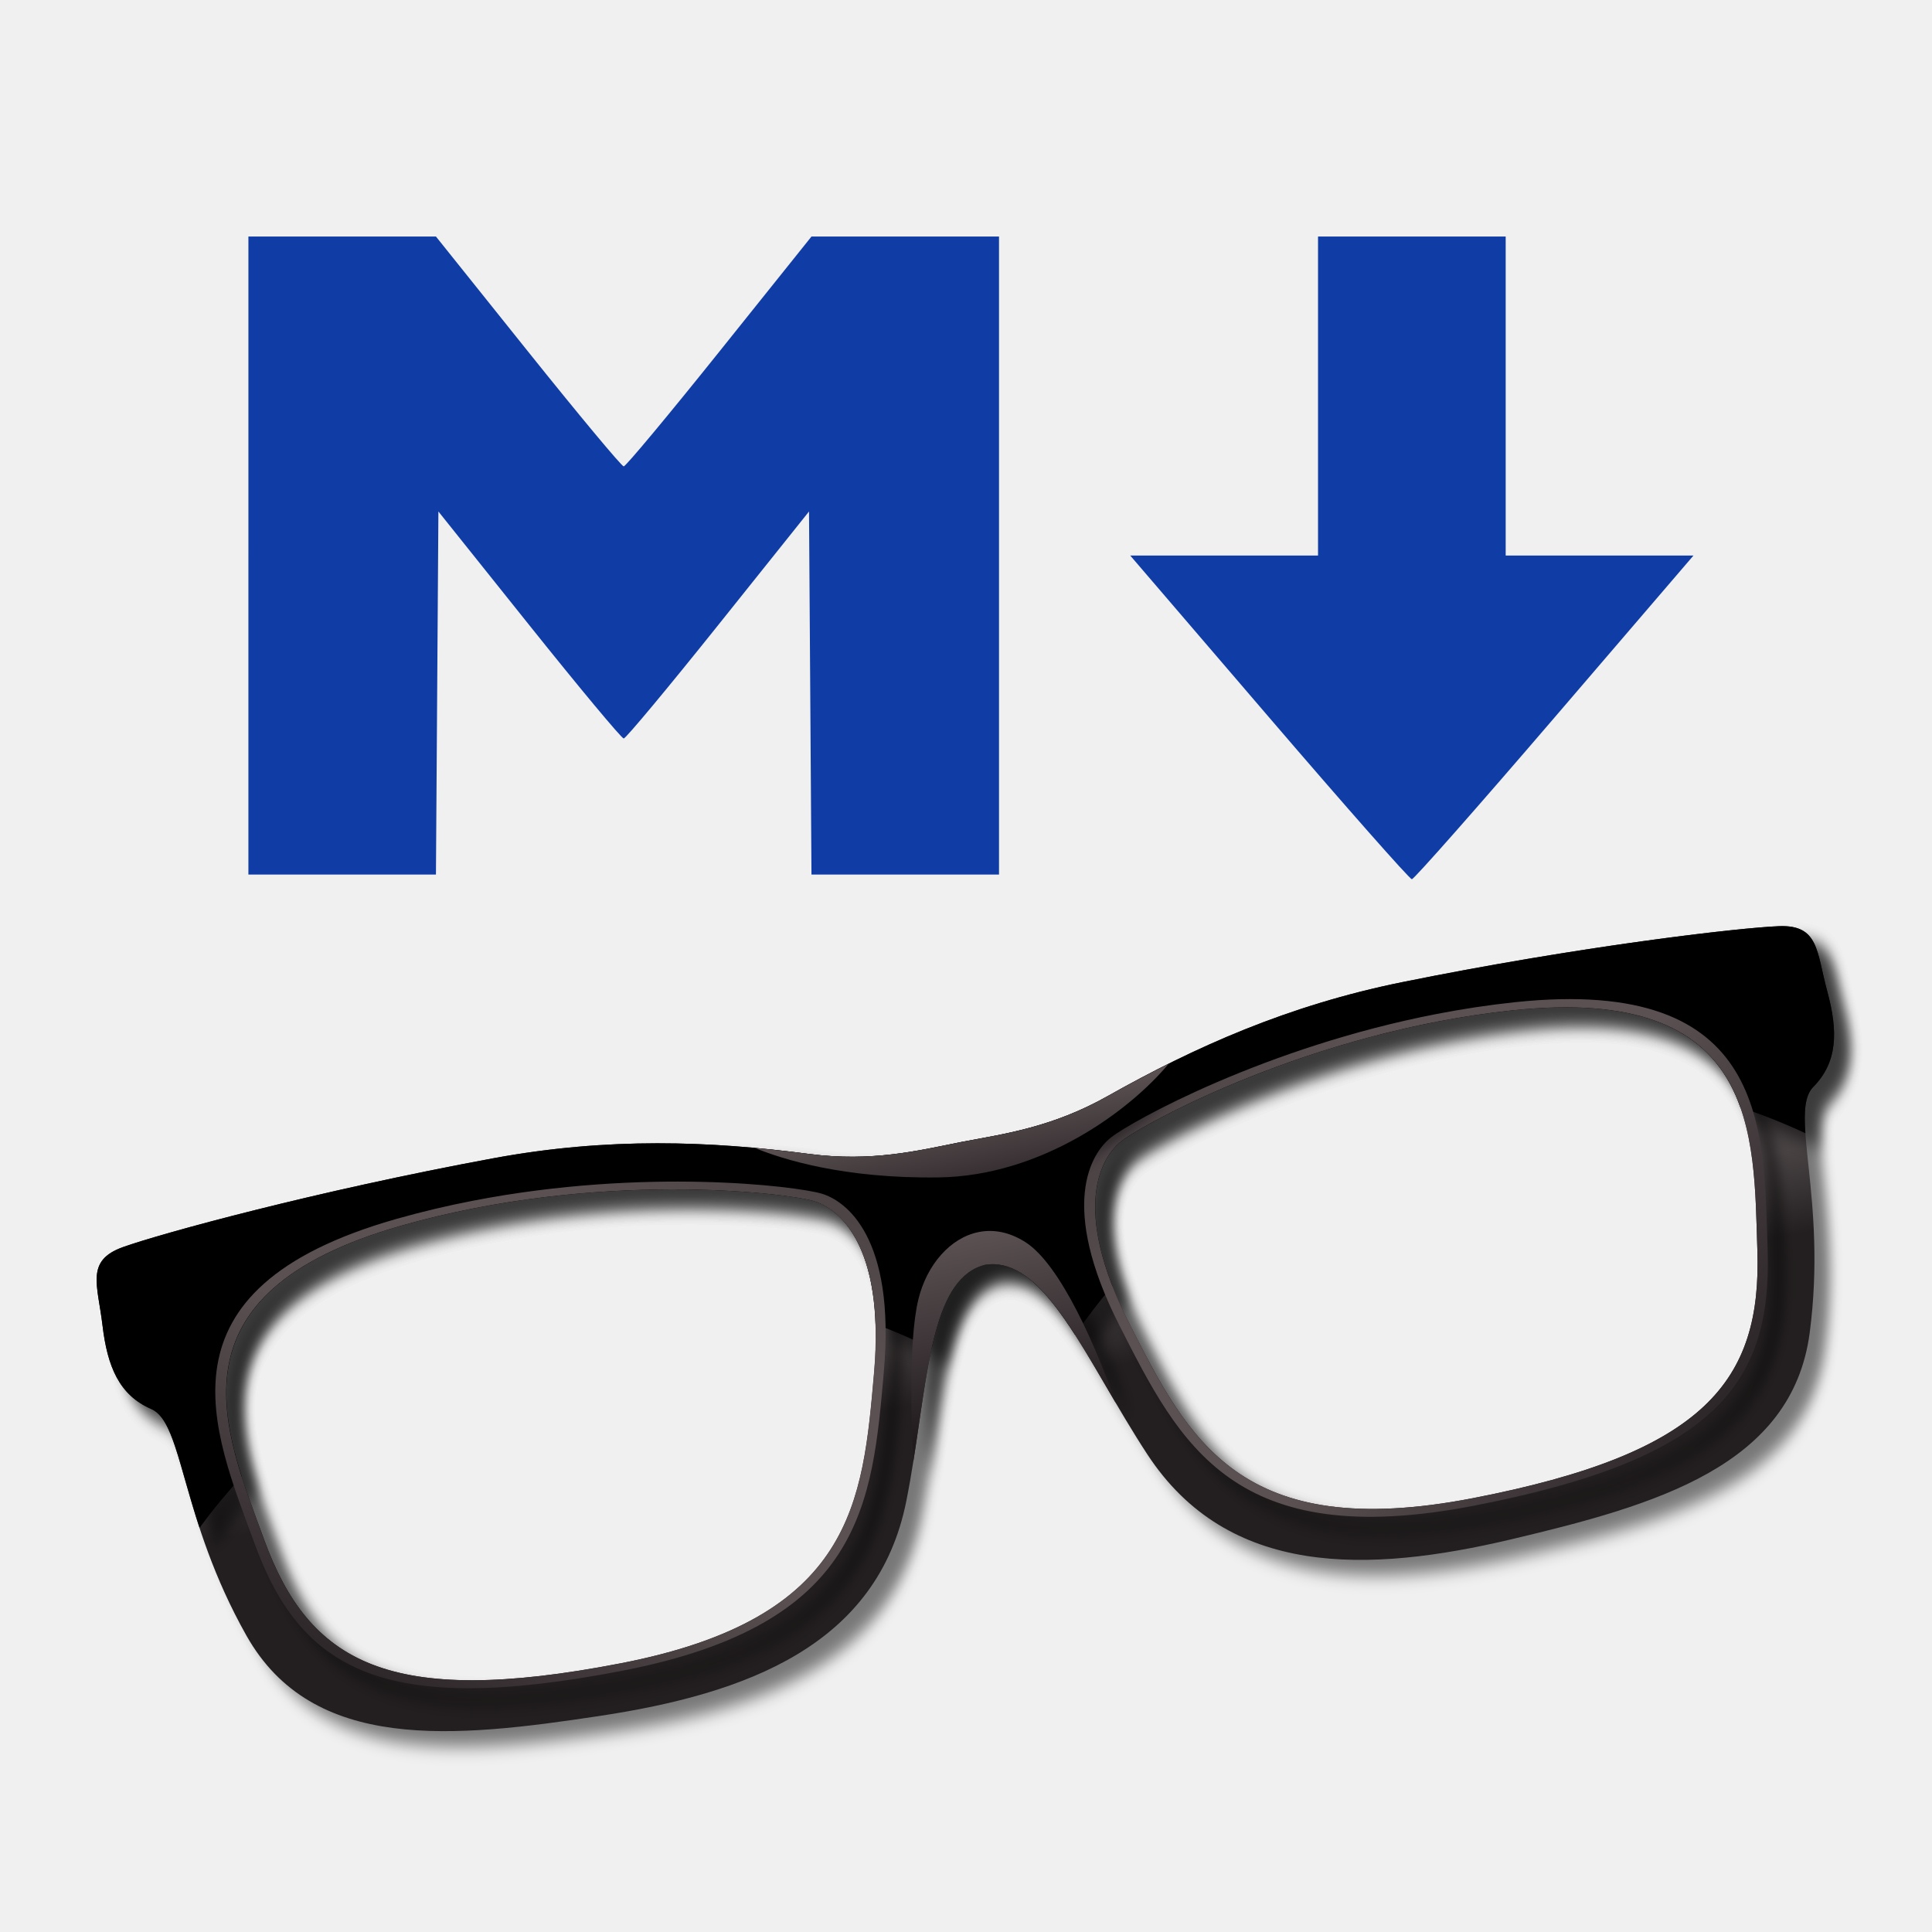
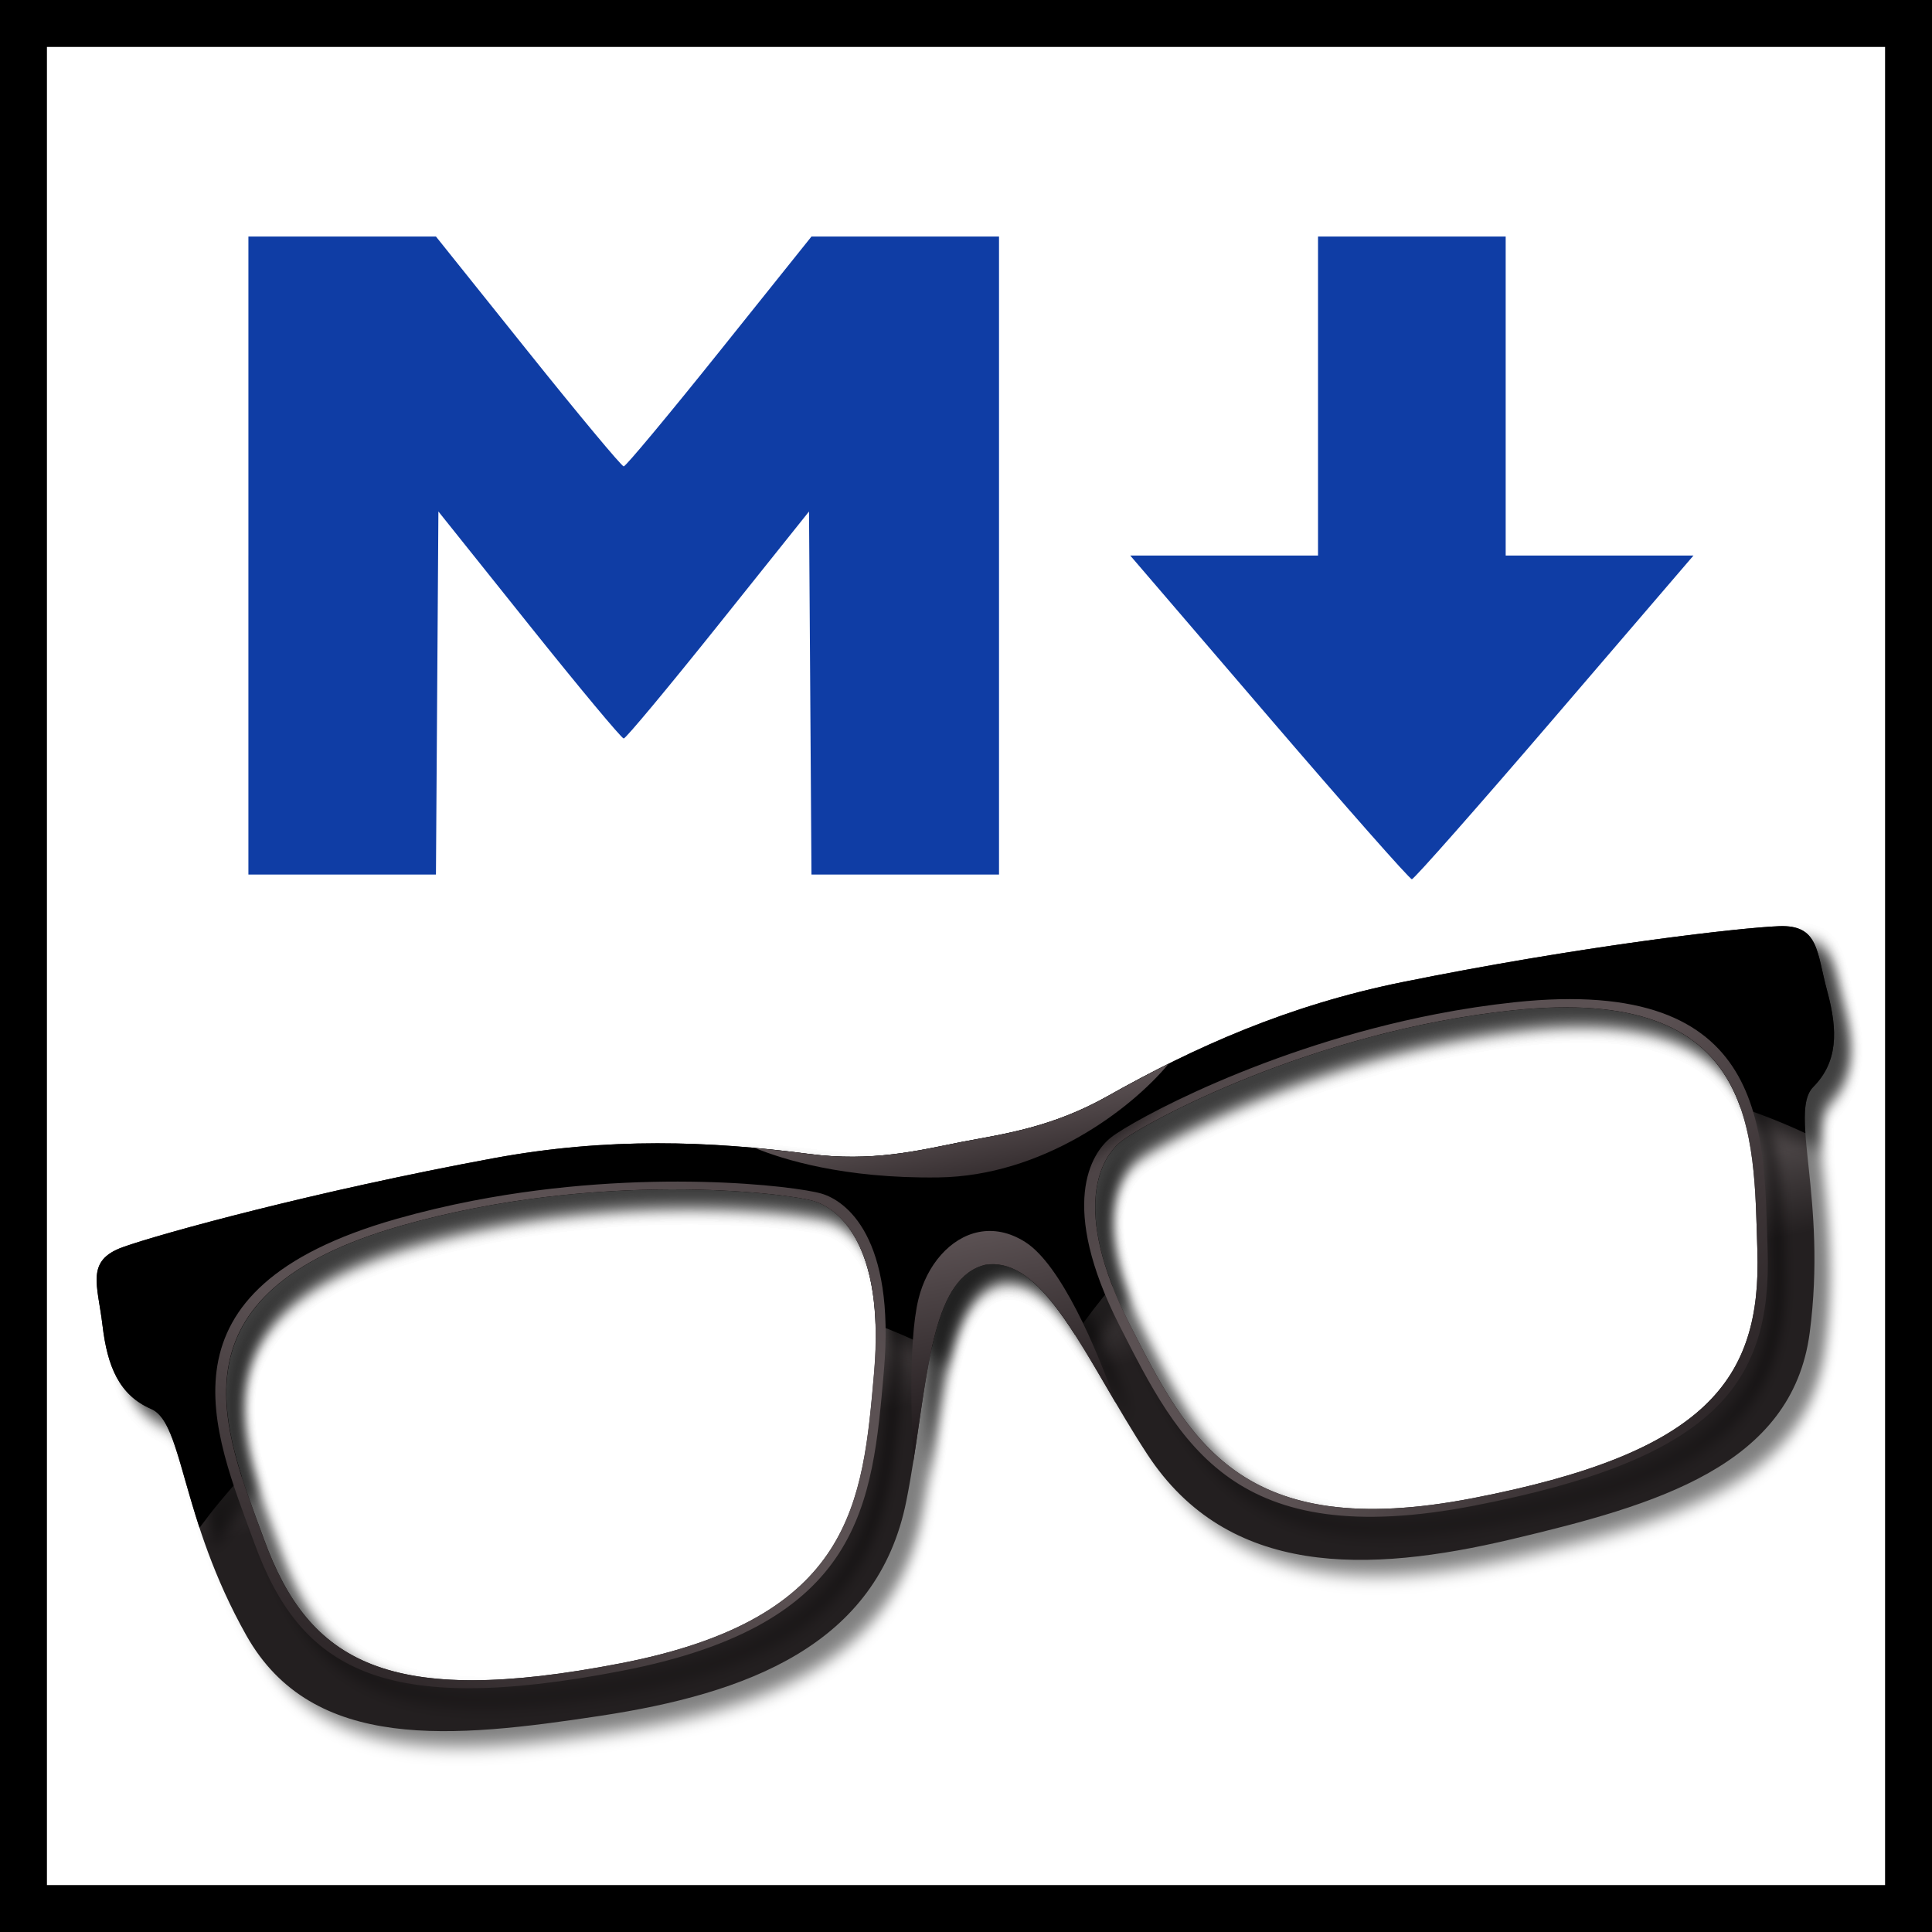
<svg xmlns="http://www.w3.org/2000/svg" id="svg2" version="1.1" xml:space="preserve" width="751" height="751" viewBox="0 0 751 751">
  <defs id="defs6">
    <clipPath clipPathUnits="userSpaceOnUse" id="clipPath16">
      <path d="M 0,0 800,0 800,800 0,800 0,0 Z" id="path18" />
    </clipPath>
    <linearGradient x1="0" y1="0" x2="1" y2="0" gradientUnits="userSpaceOnUse" gradientTransform="matrix(-3.42e-5,-783.3885,-783.3885,3.42e-5,399.9995,834.3931)" spreadMethod="pad" id="linearGradient24">
      <stop style="stop-opacity:1;stop-color:#2b596a" offset="0" id="stop26" />
      <stop style="stop-opacity:1;stop-color:#3a808d" offset="0.52" id="stop28" />
      <stop style="stop-opacity:1;stop-color:#8cb8c1" offset="0.75" id="stop30" />
      <stop style="stop-opacity:1;stop-color:#3b7c90" offset="0.765" id="stop32" />
      <stop style="stop-opacity:1;stop-color:#6ba1ac" offset="0.97" id="stop34" />
      <stop style="stop-opacity:1;stop-color:#6ba1ac" offset="1" id="stop36" />
    </linearGradient>
    <clipPath clipPathUnits="userSpaceOnUse" id="clipPath44">
      <path d="M 0,800 800,800 800,0 0,0 0,800 Z" id="path46" />
    </clipPath>
    <clipPath clipPathUnits="userSpaceOnUse" id="clipPath52">
      <path d="M 0,800 800,800 800,0 0,0 0,800 Z" id="path54" />
    </clipPath>
    <clipPath clipPathUnits="userSpaceOnUse" id="clipPath56">
      <path d="M 800,0 0,0 0,800 800,800 800,0 Z" id="path58" />
    </clipPath>
    <radialGradient fx="0" fy="0" cx="0" cy="0" r="1" gradientUnits="userSpaceOnUse" gradientTransform="matrix(652.6384,0,0,-498.3801,411.1113,468.5195)" spreadMethod="pad" id="radialGradient60">
      <stop style="stop-opacity:1;stop-color:#f6f6ef" offset="0" id="stop62" />
      <stop style="stop-opacity:1;stop-color:#f6f6ef" offset="0.358" id="stop64" />
      <stop style="stop-opacity:1;stop-color:#818386" offset="1" id="stop66" />
    </radialGradient>
    <clipPath clipPathUnits="userSpaceOnUse" id="clipPath86">
      <path d="M 0,800 800,800 800,0 0,0 0,800 Z" id="path88" />
    </clipPath>
    <clipPath clipPathUnits="userSpaceOnUse" id="clipPath218">
      <path d="m 109.067,342.973 c -0.032,-0.544 -0.111,-1.075 -0.09,-1.617 l 0,0 c 0,0 13.267,-9.227 19.033,-13.842 l 0,0 c 5.771,-4.616 10.817,0.286 19.613,13.266 l 0,0 c 6.081,8.971 10.96,0.576 17.304,-5.772 l 0,0 c 6.347,-6.344 46.668,-53.313 52.636,-60.562 l 0,0 c 15.43,-18.75 24.017,-3.713 12.833,17.879 l 0,0 c -8.361,16.153 -58.546,60.565 -68.352,68.066 l 0,0 c -9.805,7.498 -14.995,6.923 -19.61,2.883 l 0,0 c -4.095,-3.576 -8.175,7.78 -9.05,10.41 l 0,0 c -13.719,-8.019 -20.934,-18.725 -24.317,-30.711" id="path220" />
    </clipPath>
    <linearGradient x1="0" y1="0" x2="1" y2="0" gradientUnits="userSpaceOnUse" gradientTransform="matrix(-5.8e-6,131.5693,131.5693,5.8e-6,172.229,259.833)" spreadMethod="pad" id="linearGradient226">
      <stop style="stop-opacity:1;stop-color:#6c6365" offset="0" id="stop228" />
      <stop style="stop-opacity:1;stop-color:#231f20" offset="1" id="stop230" />
    </linearGradient>
    <clipPath clipPathUnits="userSpaceOnUse" id="clipPath238">
      <path d="m 660.016,363.466 c -4.615,4.04 -9.807,4.615 -19.616,-2.883 l 0,0 c -9.801,-7.498 -59.986,-51.913 -68.351,-68.067 l 0,0 c -11.18,-21.593 -2.597,-36.627 12.836,-17.881 l 0,0 c 5.965,7.248 46.289,54.22 52.633,60.568 l 0,0 c 6.345,6.345 11.227,14.74 17.308,5.766 l 0,0 c 8.791,-12.978 13.841,-17.878 19.61,-13.267 l 0,0 c 5.769,4.616 19.032,13.846 19.032,13.846 l 0,0 c 0.022,0.542 -0.058,1.077 -0.087,1.62 l 0,0 c -3.385,11.978 -10.601,22.688 -24.316,30.707 l 0,0 c -0.875,-2.633 -4.96,-13.987 -9.049,-10.409" id="path240" />
    </clipPath>
    <linearGradient x1="0" y1="0" x2="1" y2="0" gradientUnits="userSpaceOnUse" gradientTransform="matrix(-5.8e-6,131.5693,131.5693,5.8e-6,630.2168,260.0244)" spreadMethod="pad" id="linearGradient246">
      <stop style="stop-opacity:1;stop-color:#6c6365" offset="0" id="stop248" />
      <stop style="stop-opacity:1;stop-color:#231f20" offset="1" id="stop250" />
    </linearGradient>
    <clipPath clipPathUnits="userSpaceOnUse" id="clipPath258">
      <path d="M 0,800 800,800 800,0 0,0 0,800 Z" id="path260" />
    </clipPath>
    <clipPath clipPathUnits="userSpaceOnUse" id="clipPath266">
      <path d="m 108.035,387.207 249.135,0 0,-179.868 -249.135,0 0,179.868 z" id="path268" />
    </clipPath>
    <clipPath clipPathUnits="userSpaceOnUse" id="clipPath270">
      <path d="m 341.62,365.47 c 8.423,-4.319 23.716,-20.899 10.167,-68.338 -13.557,-47.436 -25.42,-89.793 -115.213,-89.793 -89.793,0 -115.864,22.881 -123.676,71.723 -6.916,43.233 -20.103,98.853 73.792,106.926 76.613,6.586 145.023,-15.436 154.93,-20.518" id="path272" />
    </clipPath>
    <linearGradient x1="0" y1="0" x2="1" y2="0" gradientUnits="userSpaceOnUse" gradientTransform="matrix(-8.1e-6,-185.1617,-185.1617,8.1e-6,232.6025,377.3086)" spreadMethod="pad" id="linearGradient274">
      <stop style="stop-opacity:1;stop-color:#2889b1" offset="0" id="stop276" />
      <stop style="stop-opacity:1;stop-color:#2889b1" offset="0.04" id="stop278" />
      <stop style="stop-opacity:1;stop-color:#639dc0" offset="0.19" id="stop280" />
      <stop style="stop-opacity:1;stop-color:#ffffff" offset="0.352" id="stop282" />
      <stop style="stop-opacity:1;stop-color:#ffffff" offset="0.995" id="stop284" />
      <stop style="stop-opacity:1;stop-color:#ffffff" offset="1" id="stop286" />
    </linearGradient>
    <clipPath clipPathUnits="userSpaceOnUse" id="clipPath306">
      <path d="m 444.849,387.207 249.135,0 0,-179.868 -249.135,0 0,179.868 z" id="path308" />
    </clipPath>
    <clipPath clipPathUnits="userSpaceOnUse" id="clipPath310">
      <path d="m 460.398,365.47 c -8.423,-4.319 -23.715,-20.899 -10.167,-68.338 13.556,-47.436 25.42,-89.793 115.213,-89.793 89.793,0 115.864,22.881 123.676,71.723 6.919,43.233 20.103,98.853 -73.792,106.926 -76.613,6.586 -145.022,-15.436 -154.93,-20.518" id="path312" />
    </clipPath>
    <linearGradient x1="0" y1="0" x2="1" y2="0" gradientUnits="userSpaceOnUse" gradientTransform="matrix(-8.1e-6,-185.1617,-185.1617,8.1e-6,569.416,377.3086)" spreadMethod="pad" id="linearGradient314">
      <stop style="stop-opacity:1;stop-color:#2889b1" offset="0" id="stop316" />
      <stop style="stop-opacity:1;stop-color:#2889b1" offset="0.04" id="stop318" />
      <stop style="stop-opacity:1;stop-color:#639dc0" offset="0.19" id="stop320" />
      <stop style="stop-opacity:1;stop-color:#ffffff" offset="0.352" id="stop322" />
      <stop style="stop-opacity:1;stop-color:#ffffff" offset="0.995" id="stop324" />
      <stop style="stop-opacity:1;stop-color:#ffffff" offset="1" id="stop326" />
    </linearGradient>
    <clipPath clipPathUnits="userSpaceOnUse" id="clipPath346">
      <path d="m 112.752,382.209 239.699,0 0,-126.961 -239.699,0 0,126.961 z" id="path348" />
    </clipPath>
    <clipPath clipPathUnits="userSpaceOnUse" id="clipPath350">
      <path d="m 123.445,255.248 c 37.688,32.125 86.234,51.732 138.701,51.732 29.456,0 57.686,-6.173 83.449,-17.27 0.556,1.936 1.113,3.877 1.675,5.838 13.038,45.644 -1.675,61.592 -9.777,65.748 -9.535,4.89 -75.355,26.077 -149.063,19.74 -90.34,-7.765 -77.655,-61.284 -70.996,-102.871 1.349,-8.449 3.276,-16.07 6.011,-22.917" id="path352" />
    </clipPath>
    <linearGradient x1="0" y1="0" x2="1" y2="0" gradientUnits="userSpaceOnUse" gradientTransform="matrix(-5.5e-6,124.7446,124.7446,5.5e-6,232.6011,255.9824)" spreadMethod="pad" id="linearGradient354">
      <stop style="stop-opacity:1;stop-color:#000000" offset="0" id="stop356" />
      <stop style="stop-opacity:1;stop-color:#000000" offset="0.045" id="stop358" />
      <stop style="stop-opacity:1;stop-color:#000000" offset="0.799" id="stop360" />
      <stop style="stop-opacity:1;stop-color:#ffffff" offset="0.995" id="stop362" />
      <stop style="stop-opacity:1;stop-color:#ffffff" offset="1" id="stop364" />
    </linearGradient>
    <clipPath clipPathUnits="userSpaceOnUse" id="clipPath384">
      <path d="m 448.978,383.024 240.872,0 0,-121.96 -240.872,0 0,121.96 z" id="path386" />
    </clipPath>
    <clipPath clipPathUnits="userSpaceOnUse" id="clipPath388">
      <path d="m 465.763,261.064 c 38.262,33.796 88.212,54.542 142.31,54.542 28.284,0 55.41,-5.71 80.361,-15.939 4.802,36.947 1.319,75.647 -74.628,82.18 -74.071,6.366 -140.216,-14.927 -149.794,-19.839 -8.142,-4.177 -22.931,-20.204 -9.827,-66.07 3.483,-12.203 6.868,-24.044 11.578,-34.874" id="path390" />
    </clipPath>
    <linearGradient x1="0" y1="0" x2="1" y2="0" gradientUnits="userSpaceOnUse" gradientTransform="matrix(-5e-6,114.4942,114.4942,5e-6,569.4141,271.1748)" spreadMethod="pad" id="linearGradient392">
      <stop style="stop-opacity:1;stop-color:#000000" offset="0" id="stop394" />
      <stop style="stop-opacity:1;stop-color:#000000" offset="0.045" id="stop396" />
      <stop style="stop-opacity:1;stop-color:#000000" offset="0.799" id="stop398" />
      <stop style="stop-opacity:1;stop-color:#ffffff" offset="0.995" id="stop400" />
      <stop style="stop-opacity:1;stop-color:#ffffff" offset="1" id="stop402" />
    </linearGradient>
    <clipPath clipPathUnits="userSpaceOnUse" id="clipPath422">
      <path d="m 576.324,404.419 c -44.221,-0.386 -81.908,-9.225 -117.669,-21.15 l 0,0 c -22.8,-7.6 -41.048,-6.62 -56.839,-6.547 l 0,0 0,0.011 c -0.264,0 -0.543,-0.005 -0.807,-0.005 l 0,0 c -0.264,0 -0.539,0.005 -0.806,0.005 l 0,0 0,-0.011 c -15.792,-0.073 -34.035,-1.053 -56.84,6.547 l 0,0 c -35.76,11.925 -73.449,20.764 -117.669,21.15 l 0,0 c -68.638,0.597 -129.21,-4.035 -144.205,-6.343 l 0,0 c -15,-2.307 -12.117,-12.113 -13.267,-27.687 l 0,0 c -1.154,-15.575 1.15,-27.113 12.109,-34.611 l 0,0 c 10.963,-7.498 2.887,-42.682 19.04,-91.135 l 0,0 c 16.149,-48.456 69.791,-53.071 125.745,-55.375 l 0,0 c 55.949,-2.307 108.254,6.149 129.398,57.871 l 0,0 c 15.863,38.795 23.499,81.2 46.495,82.198 l 0,0 c 22.997,-0.998 30.632,-43.403 46.495,-82.198 l 0,0 c 21.144,-51.722 73.449,-60.178 129.399,-57.871 l 0,0 c 55.953,2.304 109.595,6.919 125.744,55.375 l 0,0 c 16.154,48.453 8.078,83.637 19.04,91.135 l 0,0 c 10.955,7.498 13.263,19.036 12.109,34.611 l 0,0 c -1.154,15.574 1.733,25.38 -13.267,27.687 l 0,0 c -14.101,2.17 -68.507,6.396 -132.021,6.396 l 0,0 c -4.028,0 -8.091,-0.017 -12.184,-0.053 M 450.231,297.131 c -13.548,47.44 1.744,64.02 10.168,68.338 l 0,0 c 9.907,5.083 78.316,27.106 154.929,20.519 l 0,0 c 93.894,-8.073 80.711,-63.694 73.792,-106.927 l 0,0 C 681.307,230.22 655.237,207.339 565.444,207.339 l 0,0 c -89.792,0 -101.657,42.357 -115.213,89.792 m -337.333,-18.07 c -6.916,43.233 -20.103,98.854 73.792,106.927 l 0,0 c 76.613,6.587 145.023,-15.436 154.929,-20.519 l 0,0 c 8.424,-4.318 23.717,-20.898 10.168,-68.338 l 0,0 c -13.556,-47.435 -25.42,-89.792 -115.213,-89.792 l 0,0 c -89.793,0 -115.863,22.881 -123.676,71.722" id="path424" />
    </clipPath>
    <linearGradient x1="0" y1="0" x2="1" y2="0" gradientUnits="userSpaceOnUse" gradientTransform="matrix(-4.4e-6,-101.5231,-101.5231,4.4e-6,401.0098,383.6553)" spreadMethod="pad" id="linearGradient430">
      <stop style="stop-opacity:1;stop-color:#231f20" offset="0" id="stop432" />
      <stop style="stop-opacity:1;stop-color:#231f20" offset="0.047" id="stop434" />
      <stop style="stop-opacity:1;stop-color:#494344" offset="0.495" id="stop436" />
      <stop style="stop-opacity:1;stop-color:#494344" offset="0.685" id="stop438" />
      <stop style="stop-opacity:1;stop-color:#231f20" offset="1" id="stop440" />
    </linearGradient>
    <clipPath clipPathUnits="userSpaceOnUse" id="clipPath448">
      <path d="M 0,800 800,800 800,0 0,0 0,800 Z" id="path450" />
    </clipPath>
    <clipPath clipPathUnits="userSpaceOnUse" id="clipPath456">
      <path d="m 67.954,404.473 666.11,0 0,-116.347 -666.11,0 0,116.347 z" id="path458" />
    </clipPath>
    <clipPath clipPathUnits="userSpaceOnUse" id="clipPath460">
      <path d="m 374.935,302.044 c 6.807,15.769 14.489,26.79 26.075,27.293 12.824,-0.558 20.873,-14.012 28.236,-32.524 5.541,5.455 11.364,10.613 17.434,15.481 -6.526,35.894 6.271,49.352 13.718,53.176 9.908,5.082 78.317,27.104 154.93,20.518 56.055,-4.821 73.937,-26.588 77.781,-52.546 7.73,-4.33 15.174,-9.115 22.325,-14.295 1.023,8.324 2.542,14.096 6.253,16.631 10.956,7.498 13.263,19.036 12.109,34.611 -1.153,15.574 1.733,25.38 -13.267,27.687 -14.995,2.308 -75.567,6.941 -144.205,6.344 -44.22,-0.387 -81.908,-9.227 -117.669,-21.151 -22.801,-7.6 -41.048,-6.62 -56.84,-6.547 l 0,0.01 c -0.263,0 -0.542,-0.003 -0.805,-0.003 -0.265,0 -0.54,0.003 -0.807,0.003 l 0,-0.01 c -15.792,-0.073 -34.036,-1.053 -56.84,6.547 -35.76,11.924 -73.448,20.764 -117.669,21.151 -68.637,0.597 -129.21,-4.036 -144.205,-6.344 -15,-2.307 -12.117,-12.113 -13.267,-27.687 -1.154,-15.575 1.15,-27.113 12.109,-34.611 7.303,-4.998 6.182,-22.334 9.382,-47.652 6.164,5.689 12.638,11.031 19.398,16.012 -4.326,37.236 1.183,75.282 77.579,81.85 76.613,6.586 145.023,-15.436 154.93,-20.518 7.252,-3.719 19.542,-16.574 14.199,-50.312 6.601,-4.04 12.971,-8.434 19.116,-13.114" id="path462" />
    </clipPath>
    <linearGradient x1="0" y1="0" x2="1" y2="0" gradientUnits="userSpaceOnUse" gradientTransform="matrix(-5.7e-6,-130.3647,-130.3647,5.7e-6,401.0098,383.6553)" spreadMethod="pad" id="linearGradient464">
      <stop style="stop-opacity:1;stop-color:#000000" offset="0" id="stop466" />
      <stop style="stop-opacity:1;stop-color:#000000" offset="0.045" id="stop468" />
      <stop style="stop-opacity:1;stop-color:#000000" offset="0.799" id="stop470" />
      <stop style="stop-opacity:1;stop-color:#ffffff" offset="0.995" id="stop472" />
      <stop style="stop-opacity:1;stop-color:#ffffff" offset="1" id="stop474" />
    </linearGradient>
    <clipPath clipPathUnits="userSpaceOnUse" id="clipPath494">
      <path d="m 456.901,367.654 c -8.691,-4.455 -24.479,-21.564 -10.489,-70.523 l 0,0 c 13.987,-48.961 26.229,-92.675 118.902,-92.675 l 0,0 c 92.679,0 119.582,23.616 127.648,74.024 l 0,0 c 7.14,44.614 20.746,102.021 -76.159,110.355 l 0,0 c -10.13,0.871 -20.129,1.257 -29.872,1.257 l 0,0 c -66.307,0.001 -121.112,-17.865 -130.03,-22.438 m -6.67,-70.523 c -13.548,47.44 1.744,64.02 10.168,68.338 l 0,0 c 9.907,5.083 78.316,27.106 154.929,20.519 l 0,0 c 93.894,-8.073 80.711,-63.694 73.792,-106.927 l 0,0 C 681.307,230.22 655.237,207.339 565.444,207.339 l 0,0 c -89.792,0 -101.657,42.357 -115.213,89.792" id="path496" />
    </clipPath>
    <linearGradient x1="0" y1="0" x2="1" y2="0" gradientUnits="userSpaceOnUse" gradientTransform="matrix(297.6417,-339.7504,-339.7504,-297.6417,378.0513,528.6782)" spreadMethod="pad" id="linearGradient502">
      <stop style="stop-opacity:1;stop-color:#201a1c" offset="0" id="stop504" />
      <stop style="stop-opacity:1;stop-color:#201a1c" offset="0.047" id="stop506" />
      <stop style="stop-opacity:1;stop-color:#5b5153" offset="0.495" id="stop508" />
      <stop style="stop-opacity:1;stop-color:#5b5153" offset="0.685" id="stop510" />
      <stop style="stop-opacity:1;stop-color:#201a1c" offset="1" id="stop512" />
    </linearGradient>
    <clipPath clipPathUnits="userSpaceOnUse" id="clipPath520">
      <path d="M 185.156,388.835 C 88.252,380.501 101.859,323.094 108.999,278.48 l 0,0 c 8.066,-50.408 34.968,-74.024 127.643,-74.024 l 0,0 c 92.676,0 104.92,43.714 118.907,92.675 l 0,0 c 13.986,48.959 -1.798,66.068 -10.489,70.523 l 0,0 c -8.918,4.573 -63.73,22.437 -130.031,22.438 l 0,0 c -9.747,0 -19.738,-0.386 -29.873,-1.257 M 112.84,279.061 c -6.919,43.233 -20.103,98.854 73.792,106.927 l 0,0 c 76.613,6.587 145.023,-15.436 154.93,-20.519 l 0,0 c 8.424,-4.318 23.716,-20.898 10.167,-68.338 l 0,0 c -13.556,-47.435 -25.42,-89.792 -115.213,-89.792 l 0,0 c -89.793,0 -115.864,22.881 -123.676,71.722" id="path522" />
    </clipPath>
    <linearGradient x1="0" y1="0" x2="1" y2="0" gradientUnits="userSpaceOnUse" gradientTransform="matrix(-297.6417,-339.7504,339.7504,-297.6417,423.9082,528.6777)" spreadMethod="pad" id="linearGradient528">
      <stop style="stop-opacity:1;stop-color:#201a1c" offset="0" id="stop530" />
      <stop style="stop-opacity:1;stop-color:#201a1c" offset="0.047" id="stop532" />
      <stop style="stop-opacity:1;stop-color:#5b5153" offset="0.495" id="stop534" />
      <stop style="stop-opacity:1;stop-color:#5b5153" offset="0.685" id="stop536" />
      <stop style="stop-opacity:1;stop-color:#201a1c" offset="1" id="stop538" />
    </linearGradient>
    <clipPath clipPathUnits="userSpaceOnUse" id="clipPath546">
      <path d="M 0,800 800,800 800,0 0,0 0,800 Z" id="path548" />
    </clipPath>
    <clipPath clipPathUnits="userSpaceOnUse" id="clipPath554">
      <path d="m 113.452,382.595 193.08,0 0,-164.409 -193.08,0 0,164.409 z" id="path556" />
    </clipPath>
    <clipPath clipPathUnits="userSpaceOnUse" id="clipPath558">
      <path d="m 306.532,371.083 c -27.503,7.002 -71.405,14.417 -118.605,10.358 -88.904,-7.645 -76.418,-60.315 -69.871,-101.244 5.186,-32.425 18.909,-52.749 55.921,-62.011 7.378,73.712 62.044,135.153 132.555,152.897" id="path560" />
    </clipPath>
    <linearGradient x1="0" y1="0" x2="1" y2="0" gradientUnits="userSpaceOnUse" gradientTransform="matrix(144.1837,252.3213,252.3213,-144.1837,104.0762,169.1992)" spreadMethod="pad" id="linearGradient562">
      <stop style="stop-opacity:1;stop-color:#000000" offset="0" id="stop564" />
      <stop style="stop-opacity:1;stop-color:#000000" offset="0.045" id="stop566" />
      <stop style="stop-opacity:1;stop-color:#000000" offset="0.799" id="stop568" />
      <stop style="stop-opacity:1;stop-color:#ffffff" offset="0.995" id="stop570" />
      <stop style="stop-opacity:1;stop-color:#ffffff" offset="1" id="stop572" />
    </linearGradient>
    <clipPath clipPathUnits="userSpaceOnUse" id="clipPath592">
      <path d="m 449.318,383.171 180.539,0 0,-163.202 -180.539,0 0,163.202 z" id="path594" />
    </clipPath>
    <clipPath clipPathUnits="userSpaceOnUse" id="clipPath596">
      <path d="m 629.857,379.568 c -5.53,1.035 -11.508,1.873 -18.102,2.442 -73,6.275 -138.184,-14.71 -147.62,-19.553 -8.026,-4.12 -22.599,-19.911 -9.686,-65.115 9.414,-32.965 18.012,-63.332 55.143,-77.373 3.11,73.546 53.06,136.589 120.265,159.599" id="path598" />
    </clipPath>
    <linearGradient x1="0" y1="0" x2="1" y2="0" gradientUnits="userSpaceOnUse" gradientTransform="matrix(149.5022,274.8201,274.8201,-149.5022,425.6045,151.8086)" spreadMethod="pad" id="linearGradient600">
      <stop style="stop-opacity:1;stop-color:#000000" offset="0" id="stop602" />
      <stop style="stop-opacity:1;stop-color:#000000" offset="0.045" id="stop604" />
      <stop style="stop-opacity:1;stop-color:#000000" offset="0.799" id="stop606" />
      <stop style="stop-opacity:1;stop-color:#ffffff" offset="0.995" id="stop608" />
      <stop style="stop-opacity:1;stop-color:#ffffff" offset="1" id="stop610" />
    </linearGradient>
    <clipPath clipPathUnits="userSpaceOnUse" id="clipPath630">
      <path d="m 373.576,321.358 c -7.177,-15.589 -12.219,-50.202 -13.507,-59.743 l 0,0 c 12.432,34.175 20.787,66.847 40.94,67.722 l 0,0 c 18.801,-0.817 27.341,-29.316 38.495,-60.89 l 0,0 c -3.187,21.711 -10.467,55.489 -22.092,66.467 l 0,0 c -5.204,4.915 -10.892,7.06 -16.47,7.06 l 0,0 c -11.116,0 -21.799,-8.517 -27.366,-20.616" id="path632" />
    </clipPath>
    <linearGradient x1="0" y1="0" x2="1" y2="0" gradientUnits="userSpaceOnUse" gradientTransform="matrix(-7.3e-6,167.1813,167.1813,7.3e-6,399.7866,259.3525)" spreadMethod="pad" id="linearGradient638">
      <stop style="stop-opacity:1;stop-color:#201a1c" offset="0" id="stop640" />
      <stop style="stop-opacity:1;stop-color:#201a1c" offset="0.047" id="stop642" />
      <stop style="stop-opacity:1;stop-color:#5b5153" offset="0.495" id="stop644" />
      <stop style="stop-opacity:1;stop-color:#5b5153" offset="0.685" id="stop646" />
      <stop style="stop-opacity:1;stop-color:#201a1c" offset="1" id="stop648" />
    </linearGradient>
    <clipPath clipPathUnits="userSpaceOnUse" id="clipPath656">
      <path d="m 458.655,383.269 c -22.8,-7.6 -41.048,-6.62 -56.839,-6.547 l 0,0 0,0.011 c -0.264,0 -0.543,-0.005 -0.807,-0.005 l 0,0 c -0.264,0 -0.539,0.005 -0.806,0.005 l 0,0 0,-0.011 c -15.792,-0.073 -34.035,-1.053 -56.84,6.547 l 0,0 c -6.463,2.155 -13.017,4.163 -19.629,6.083 l 0,0 c 9.259,-6.087 30.672,-17.792 66.084,-24.154 l 0,0 c 38.492,-6.919 75.947,11.071 93.805,25.691 l 0,0 c -8.457,-2.344 -16.769,-4.886 -24.968,-7.62" id="path658" />
    </clipPath>
    <linearGradient x1="0" y1="0" x2="1" y2="0" gradientUnits="userSpaceOnUse" gradientTransform="matrix(-4.1e-6,94.35951,94.35951,4.1e-6,403.6787,342.5078)" spreadMethod="pad" id="linearGradient664">
      <stop style="stop-opacity:1;stop-color:#201a1c" offset="0" id="stop666" />
      <stop style="stop-opacity:1;stop-color:#201a1c" offset="0.047" id="stop668" />
      <stop style="stop-opacity:1;stop-color:#5b5153" offset="0.495" id="stop670" />
      <stop style="stop-opacity:1;stop-color:#5b5153" offset="0.685" id="stop672" />
      <stop style="stop-opacity:1;stop-color:#201a1c" offset="1" id="stop674" />
    </linearGradient>
    <clipPath clipPathUnits="userSpaceOnUse" id="clipPath682">
      <path d="M 0,800 800,800 800,0 0,0 0,800 Z" id="path684" />
    </clipPath>
    <clipPath clipPathUnits="userSpaceOnUse" id="clipPath690">
      <path d="m 30.302,216.598 367.817,0 0,-55.238 -367.817,0 0,55.238 z" id="path692" />
    </clipPath>
    <clipPath clipPathUnits="userSpaceOnUse" id="clipPath694">
      <path d="m 398.119,188.979 c 0,-15.255 -82.339,-27.619 -183.912,-27.619 -101.569,0 -183.905,12.364 -183.905,27.619 0,15.264 82.336,27.619 183.905,27.619 101.573,0 183.912,-12.355 183.912,-27.619" id="path696" />
    </clipPath>
    <radialGradient fx="0" fy="0" cx="0" cy="0" r="1" gradientUnits="userSpaceOnUse" gradientTransform="matrix(182.5531,0,0,-25.60106,222.7598,190.2461)" spreadMethod="pad" id="radialGradient698">
      <stop style="stop-opacity:1;stop-color:#061c24" offset="0" id="stop700" />
      <stop style="stop-opacity:1;stop-color:#ffffff" offset="0.498" id="stop702" />
      <stop style="stop-opacity:1;stop-color:#ffffff" offset="0.96" id="stop704" />
      <stop style="stop-opacity:1;stop-color:#ffffff" offset="1" id="stop706" />
    </radialGradient>
    <clipPath clipPathUnits="userSpaceOnUse" id="clipPath726">
      <path d="m 394.191,216.598 367.817,0 0,-55.238 -367.817,0 0,55.238 z" id="path728" />
    </clipPath>
    <clipPath clipPathUnits="userSpaceOnUse" id="clipPath730">
      <path d="m 762.008,188.979 c 0,-15.255 -82.338,-27.619 -183.912,-27.619 -101.57,0 -183.905,12.364 -183.905,27.619 0,15.264 82.335,27.619 183.905,27.619 101.574,0 183.912,-12.355 183.912,-27.619" id="path732" />
    </clipPath>
    <radialGradient fx="0" fy="0" cx="0" cy="0" r="1" gradientUnits="userSpaceOnUse" gradientTransform="matrix(182.5549,0,0,-25.60132,586.6465,190.2461)" spreadMethod="pad" id="radialGradient734">
      <stop style="stop-opacity:1;stop-color:#061c24" offset="0" id="stop736" />
      <stop style="stop-opacity:1;stop-color:#ffffff" offset="0.498" id="stop738" />
      <stop style="stop-opacity:1;stop-color:#ffffff" offset="0.96" id="stop740" />
      <stop style="stop-opacity:1;stop-color:#ffffff" offset="1" id="stop742" />
    </radialGradient>
    <filter style="color-interpolation-filters:sRGB" id="filter7123">
      <feFlood flood-opacity="0.498" flood-color="rgb(0,0,0)" result="flood" id="feFlood7125" />
      <feComposite in="flood" in2="SourceGraphic" operator="in" result="composite1" id="feComposite7127" />
      <feGaussianBlur in="composite1" stdDeviation="2.8" result="blur" id="feGaussianBlur7129" />
      <feOffset dx="4.7" dy="-6.9" result="offset" id="feOffset7131" />
      <feComposite in="SourceGraphic" in2="offset" operator="over" result="composite2" id="feComposite7133" />
    </filter>
    <filter style="color-interpolation-filters:sRGB" id="filter7135">
      <feFlood flood-opacity="0.498" flood-color="rgb(0,0,0)" result="flood" id="feFlood7137" />
      <feComposite in="flood" in2="SourceGraphic" operator="in" result="composite1" id="feComposite7139" />
      <feGaussianBlur in="composite1" stdDeviation="2.8" result="blur" id="feGaussianBlur7141" />
      <feOffset dx="4.7" dy="-6.9" result="offset" id="feOffset7143" />
      <feComposite in="SourceGraphic" in2="offset" operator="over" result="composite2" id="feComposite7145" />
    </filter>
    <filter style="color-interpolation-filters:sRGB" id="filter7147">
      <feFlood flood-opacity="0.498" flood-color="rgb(0,0,0)" result="flood" id="feFlood7149" />
      <feComposite in="flood" in2="SourceGraphic" operator="in" result="composite1" id="feComposite7151" />
      <feGaussianBlur in="composite1" stdDeviation="2.8" result="blur" id="feGaussianBlur7153" />
      <feOffset dx="4.7" dy="-6.9" result="offset" id="feOffset7155" />
      <feComposite in="SourceGraphic" in2="offset" operator="over" result="composite2" id="feComposite7157" />
    </filter>
    <filter style="color-interpolation-filters:sRGB" id="filter7159">
      <feFlood flood-opacity="0.498" flood-color="rgb(0,0,0)" result="flood" id="feFlood7161" />
      <feComposite in="flood" in2="SourceGraphic" operator="in" result="composite1" id="feComposite7163" />
      <feGaussianBlur in="composite1" stdDeviation="2.8" result="blur" id="feGaussianBlur7165" />
      <feOffset dx="4.7" dy="-6.9" result="offset" id="feOffset7167" />
      <feComposite in="SourceGraphic" in2="offset" operator="over" result="composite2" id="feComposite7169" />
    </filter>
    <filter style="color-interpolation-filters:sRGB" id="filter7171">
      <feFlood flood-opacity="0.498" flood-color="rgb(0,0,0)" result="flood" id="feFlood7173" />
      <feComposite in="flood" in2="SourceGraphic" operator="in" result="composite1" id="feComposite7175" />
      <feGaussianBlur in="composite1" stdDeviation="2.8" result="blur" id="feGaussianBlur7177" />
      <feOffset dx="4.7" dy="-6.9" result="offset" id="feOffset7179" />
      <feComposite in="SourceGraphic" in2="offset" operator="over" result="composite2" id="feComposite7181" />
    </filter>
    <filter style="color-interpolation-filters:sRGB" id="filter7183">
      <feFlood flood-opacity="0.498" flood-color="rgb(0,0,0)" result="flood" id="feFlood7185" />
      <feComposite in="flood" in2="SourceGraphic" operator="in" result="composite1" id="feComposite7187" />
      <feGaussianBlur in="composite1" stdDeviation="2.8" result="blur" id="feGaussianBlur7189" />
      <feOffset dx="4.7" dy="-6.9" result="offset" id="feOffset7191" />
      <feComposite in="SourceGraphic" in2="offset" operator="over" result="composite2" id="feComposite7193" />
    </filter>
    <filter style="color-interpolation-filters:sRGB" id="filter7195">
      <feFlood flood-opacity="0.498" flood-color="rgb(0,0,0)" result="flood" id="feFlood7197" />
      <feComposite in="flood" in2="SourceGraphic" operator="in" result="composite1" id="feComposite7199" />
      <feGaussianBlur in="composite1" stdDeviation="2.8" result="blur" id="feGaussianBlur7201" />
      <feOffset dx="4.7" dy="-6.9" result="offset" id="feOffset7203" />
      <feComposite in="SourceGraphic" in2="offset" operator="over" result="composite2" id="feComposite7205" />
    </filter>
  </defs>
  <g id="g10" transform="matrix(1.25,0,0,-1.25,869.4024,944.3078)">
+     <rect style="opacity:1;fill:#ffffff;fill-opacity:1;fill-rule:nonzero;stroke:#000000;stroke-width:14.594;stroke-miterlimit:4;stroke-dasharray:none;stroke-opacity:1" id="rect4384" width="586.206" height="586.206" x="-688.225" y="-748.149" transform="scale(1,-1)" />
    <g id="g7349" transform="translate(-764.122,97.08475)">
      <path id="path7306" d="m 463.248,435.275 -43.178,50.331 29.201,0 29.201,0 0,49.602 0,49.602 29.177,0 29.177,0 0,-49.602 0,-49.602 29.201,0 29.201,0 -43.178,-50.331 c -23.748,-27.682 -43.728,-50.331 -44.401,-50.331 -0.673,0 -20.653,22.649 -44.401,50.331 z" style="fill:#0f3da5;fill-opacity:1" />
      <path id="path7261" d="m 145.849,485.606 0,99.203 29.159,0 29.159,0 28.617,-35.742 c 15.739,-19.658 29.138,-35.742 29.774,-35.742 0.636,0 14.035,16.084 29.774,35.742 l 28.617,35.742 29.159,0 29.159,0 0,-99.203 0,-99.203 -29.16,0 -29.16,0 -0.382,56.45 -0.382,56.45 -28.222,-35.297 c -15.522,-19.413 -28.754,-35.297 -29.404,-35.297 -0.65,0 -13.882,15.884 -29.404,35.297 l -28.222,35.297 -0.382,-56.45 -0.382,-56.45 -29.16,0 -29.16,0 0,99.203 z" style="fill:#0f3da5;fill-opacity:1" />
    </g>
    <g id="g50" style="filter:url(#filter7123)" transform="matrix(0.8058382,0.1561565,-0.1562649,0.8055596,-660.7389,34.23789)" />
    <g id="g418" style="filter:url(#filter7135)" transform="matrix(0.8058382,0.1561565,-0.1562649,0.8055596,-660.7389,34.23789)">
      <g id="g420" clip-path="url(#clipPath422)">
        <g id="g426">
          <g id="g428">
            <path d="m 576.324,404.419 c -44.221,-0.386 -81.908,-9.225 -117.669,-21.15 l 0,0 c -22.8,-7.6 -41.048,-6.62 -56.839,-6.547 l 0,0 0,0.011 c -0.264,0 -0.543,-0.005 -0.807,-0.005 l 0,0 c -0.264,0 -0.539,0.005 -0.806,0.005 l 0,0 0,-0.011 c -15.792,-0.073 -34.035,-1.053 -56.84,6.547 l 0,0 c -35.76,11.925 -73.449,20.764 -117.669,21.15 l 0,0 c -68.638,0.597 -129.21,-4.035 -144.205,-6.343 l 0,0 c -15,-2.307 -12.117,-12.113 -13.267,-27.687 l 0,0 c -1.154,-15.575 1.15,-27.113 12.109,-34.611 l 0,0 c 10.963,-7.498 2.887,-42.682 19.04,-91.135 l 0,0 c 16.149,-48.456 69.791,-53.071 125.745,-55.375 l 0,0 c 55.949,-2.307 108.254,6.149 129.398,57.871 l 0,0 c 15.863,38.795 23.499,81.2 46.495,82.198 l 0,0 c 22.997,-0.998 30.632,-43.403 46.495,-82.198 l 0,0 c 21.144,-51.722 73.449,-60.178 129.399,-57.871 l 0,0 c 55.953,2.304 109.595,6.919 125.744,55.375 l 0,0 c 16.154,48.453 8.078,83.637 19.04,91.135 l 0,0 c 10.955,7.498 13.263,19.036 12.109,34.611 l 0,0 c -1.154,15.574 1.733,25.38 -13.267,27.687 l 0,0 c -14.101,2.17 -68.507,6.396 -132.021,6.396 l 0,0 c -4.028,0 -8.091,-0.017 -12.184,-0.053 M 450.231,297.131 c -13.548,47.44 1.744,64.02 10.168,68.338 l 0,0 c 9.907,5.083 78.316,27.106 154.929,20.519 l 0,0 c 93.894,-8.073 80.711,-63.694 73.792,-106.927 l 0,0 C 681.307,230.22 655.237,207.339 565.444,207.339 l 0,0 c -89.792,0 -101.657,42.357 -115.213,89.792 m -337.333,-18.07 c -6.916,43.233 -20.103,98.854 73.792,106.927 l 0,0 c 76.613,6.587 145.023,-15.436 154.929,-20.519 l 0,0 c 8.424,-4.318 23.717,-20.898 10.168,-68.338 l 0,0 c -13.556,-47.435 -25.42,-89.792 -115.213,-89.792 l 0,0 c -89.793,0 -115.863,22.881 -123.676,71.722" style="fill:url(#linearGradient430);stroke:none" id="path442" />
          </g>
        </g>
      </g>
    </g>
    <g id="g444" style="filter:url(#filter7147)" transform="matrix(0.8058382,0.1561565,-0.1562649,0.8055596,-660.7389,34.23789)">
      <g id="g446" clip-path="url(#clipPath448)">
        <g id="g452">
          <g id="g454" />
          <g id="g476">
            <g clip-path="url(#clipPath456)" id="g478">
              <g id="g480">
                <g clip-path="url(#clipPath460)" id="g482">
                  <g id="g484">
                    <g id="g486">
                      <path d="m 374.935,302.044 c 6.807,15.769 14.489,26.79 26.075,27.293 12.824,-0.558 20.873,-14.012 28.236,-32.524 5.541,5.455 11.364,10.613 17.434,15.481 -6.526,35.894 6.271,49.352 13.718,53.176 9.908,5.082 78.317,27.104 154.93,20.518 56.055,-4.821 73.937,-26.588 77.781,-52.546 7.73,-4.33 15.174,-9.115 22.325,-14.295 1.023,8.324 2.542,14.096 6.253,16.631 10.956,7.498 13.263,19.036 12.109,34.611 -1.153,15.574 1.733,25.38 -13.267,27.687 -14.995,2.308 -75.567,6.941 -144.205,6.344 -44.22,-0.387 -81.908,-9.227 -117.669,-21.151 -22.801,-7.6 -41.048,-6.62 -56.84,-6.547 l 0,0.01 c -0.263,0 -0.542,-0.003 -0.805,-0.003 -0.265,0 -0.54,0.003 -0.807,0.003 l 0,-0.01 c -15.792,-0.073 -34.036,-1.053 -56.84,6.547 -35.76,11.924 -73.448,20.764 -117.669,21.151 -68.637,0.597 -129.21,-4.036 -144.205,-6.344 -15,-2.307 -12.117,-12.113 -13.267,-27.687 -1.154,-15.575 1.15,-27.113 12.109,-34.611 7.303,-4.998 6.182,-22.334 9.382,-47.652 6.164,5.689 12.638,11.031 19.398,16.012 -4.326,37.236 1.183,75.282 77.579,81.85 76.613,6.586 145.023,-15.436 154.93,-20.518 7.252,-3.719 19.542,-16.574 14.199,-50.312 6.601,-4.04 12.971,-8.434 19.116,-13.114" style="fill:url(#linearGradient464);stroke:none" id="path488" />
                    </g>
                  </g>
                </g>
              </g>
            </g>
          </g>
        </g>
      </g>
    </g>
    <g id="g490" style="filter:url(#filter7159)" transform="matrix(0.8058382,0.1561565,-0.1562649,0.8055596,-660.7389,34.23789)">
      <g id="g492" clip-path="url(#clipPath494)">
        <g id="g498">
          <g id="g500">
            <path d="m 456.901,367.654 c -8.691,-4.455 -24.479,-21.564 -10.489,-70.523 l 0,0 c 13.987,-48.961 26.229,-92.675 118.902,-92.675 l 0,0 c 92.679,0 119.582,23.616 127.648,74.024 l 0,0 c 7.14,44.614 20.746,102.021 -76.159,110.355 l 0,0 c -10.13,0.871 -20.129,1.257 -29.872,1.257 l 0,0 c -66.307,0.001 -121.112,-17.865 -130.03,-22.438 m -6.67,-70.523 c -13.548,47.44 1.744,64.02 10.168,68.338 l 0,0 c 9.907,5.083 78.316,27.106 154.929,20.519 l 0,0 c 93.894,-8.073 80.711,-63.694 73.792,-106.927 l 0,0 C 681.307,230.22 655.237,207.339 565.444,207.339 l 0,0 c -89.792,0 -101.657,42.357 -115.213,89.792" style="fill:url(#linearGradient502);stroke:none" id="path514" />
          </g>
        </g>
      </g>
    </g>
    <g id="g516" style="filter:url(#filter7171)" transform="matrix(0.8058382,0.1561565,-0.1562649,0.8055596,-660.7389,34.23789)">
      <g id="g518" clip-path="url(#clipPath520)">
        <g id="g524">
          <g id="g526">
            <path d="M 185.156,388.835 C 88.252,380.501 101.859,323.094 108.999,278.48 l 0,0 c 8.066,-50.408 34.968,-74.024 127.643,-74.024 l 0,0 c 92.676,0 104.92,43.714 118.907,92.675 l 0,0 c 13.986,48.959 -1.798,66.068 -10.489,70.523 l 0,0 c -8.918,4.573 -63.73,22.437 -130.031,22.438 l 0,0 c -9.747,0 -19.738,-0.386 -29.873,-1.257 M 112.84,279.061 c -6.919,43.233 -20.103,98.854 73.792,106.927 l 0,0 c 76.613,6.587 145.023,-15.436 154.93,-20.519 l 0,0 c 8.424,-4.318 23.716,-20.898 10.167,-68.338 l 0,0 c -13.556,-47.435 -25.42,-89.792 -115.213,-89.792 l 0,0 c -89.793,0 -115.864,22.881 -123.676,71.722" style="fill:url(#linearGradient528);stroke:none" id="path540" />
          </g>
        </g>
      </g>
    </g>
    <g id="g626" style="filter:url(#filter7183)" transform="matrix(0.8058382,0.1561565,-0.1562649,0.8055596,-660.7389,34.23789)">
      <g id="g628" clip-path="url(#clipPath630)">
        <g id="g634">
          <g id="g636">
            <path d="m 373.576,321.358 c -7.177,-15.589 -12.219,-50.202 -13.507,-59.743 l 0,0 c 12.432,34.175 20.787,66.847 40.94,67.722 l 0,0 c 18.801,-0.817 27.341,-29.316 38.495,-60.89 l 0,0 c -3.187,21.711 -10.467,55.489 -22.092,66.467 l 0,0 c -5.204,4.915 -10.892,7.06 -16.47,7.06 l 0,0 c -11.116,0 -21.799,-8.517 -27.366,-20.616" style="fill:url(#linearGradient638);stroke:none" id="path650" />
          </g>
        </g>
      </g>
    </g>
    <g id="g652" style="filter:url(#filter7195)" transform="matrix(0.8058382,0.1561565,-0.1562649,0.8055596,-660.7389,34.23789)">
      <g id="g654" clip-path="url(#clipPath656)">
        <g id="g660">
          <g id="g662">
            <path d="m 458.655,383.269 c -22.8,-7.6 -41.048,-6.62 -56.839,-6.547 l 0,0 0,0.011 c -0.264,0 -0.543,-0.005 -0.807,-0.005 l 0,0 c -0.264,0 -0.539,0.005 -0.806,0.005 l 0,0 0,-0.011 c -15.792,-0.073 -34.035,-1.053 -56.84,6.547 l 0,0 c -6.463,2.155 -13.017,4.163 -19.629,6.083 l 0,0 c 9.259,-6.087 30.672,-17.792 66.084,-24.154 l 0,0 c 38.492,-6.919 75.947,11.071 93.805,25.691 l 0,0 c -8.457,-2.344 -16.769,-4.886 -24.968,-7.62" style="fill:url(#linearGradient664);stroke:none" id="path676" />
          </g>
        </g>
      </g>
    </g>
  </g>
</svg>
